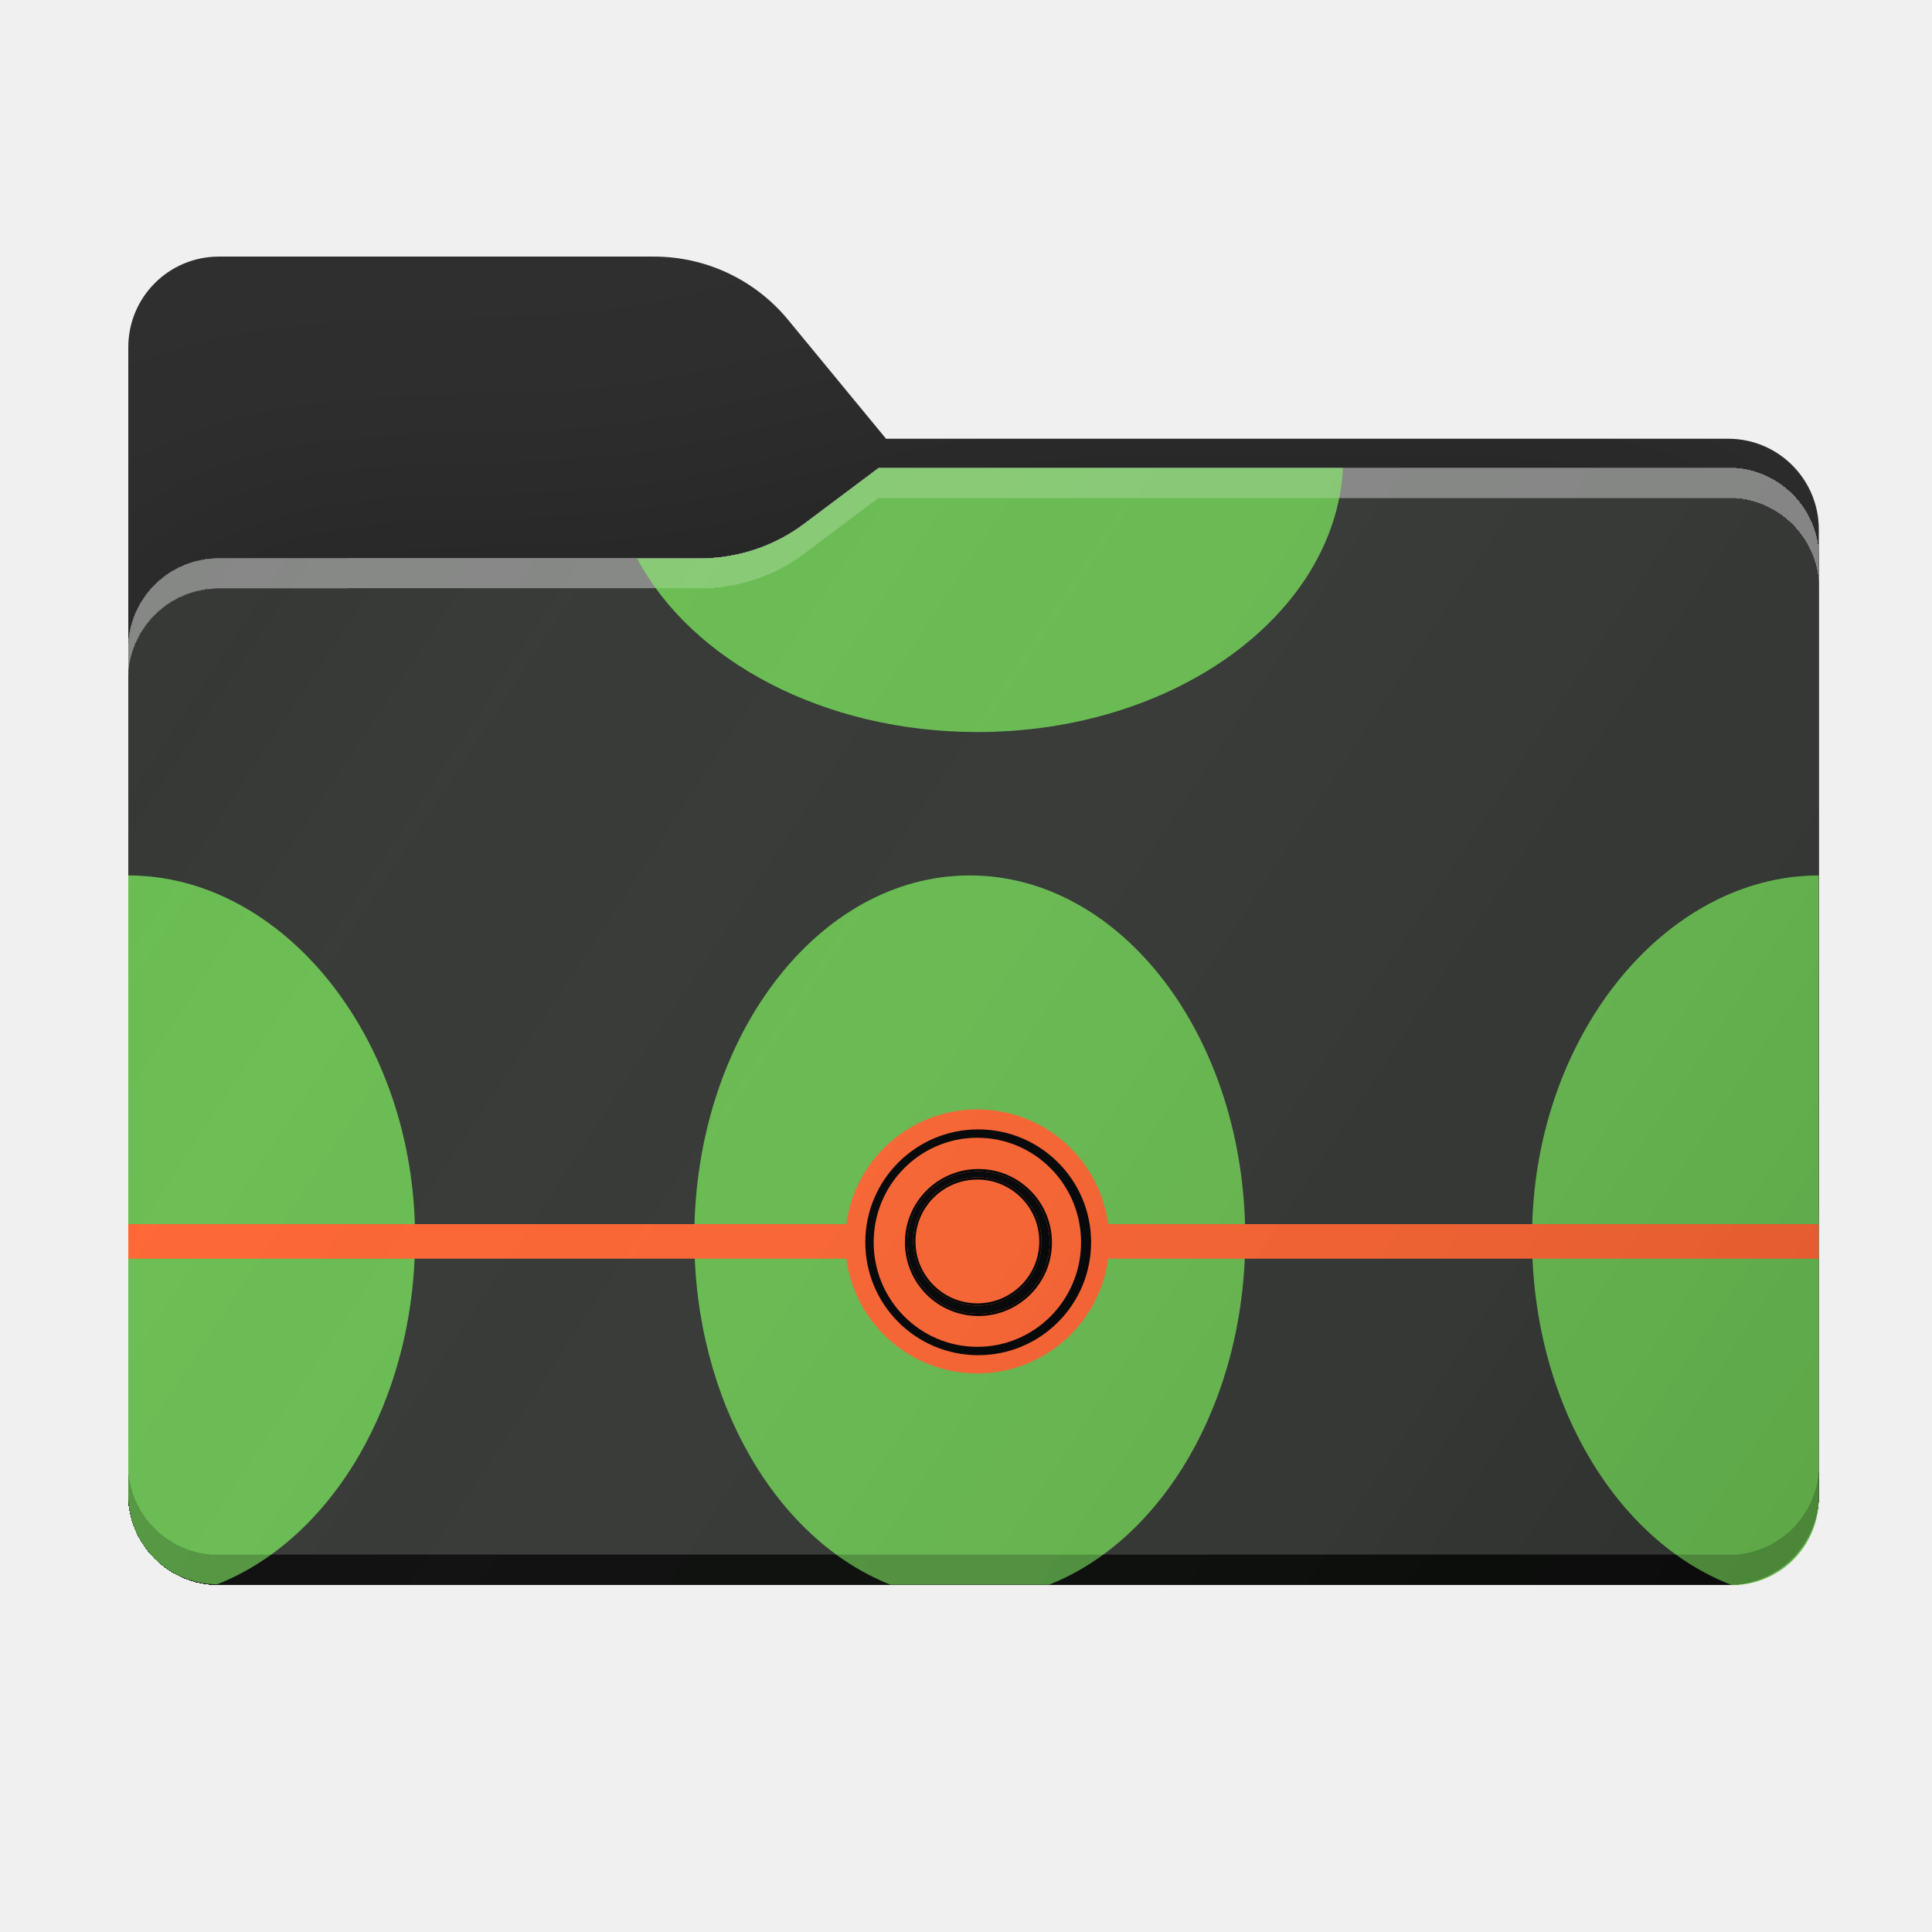
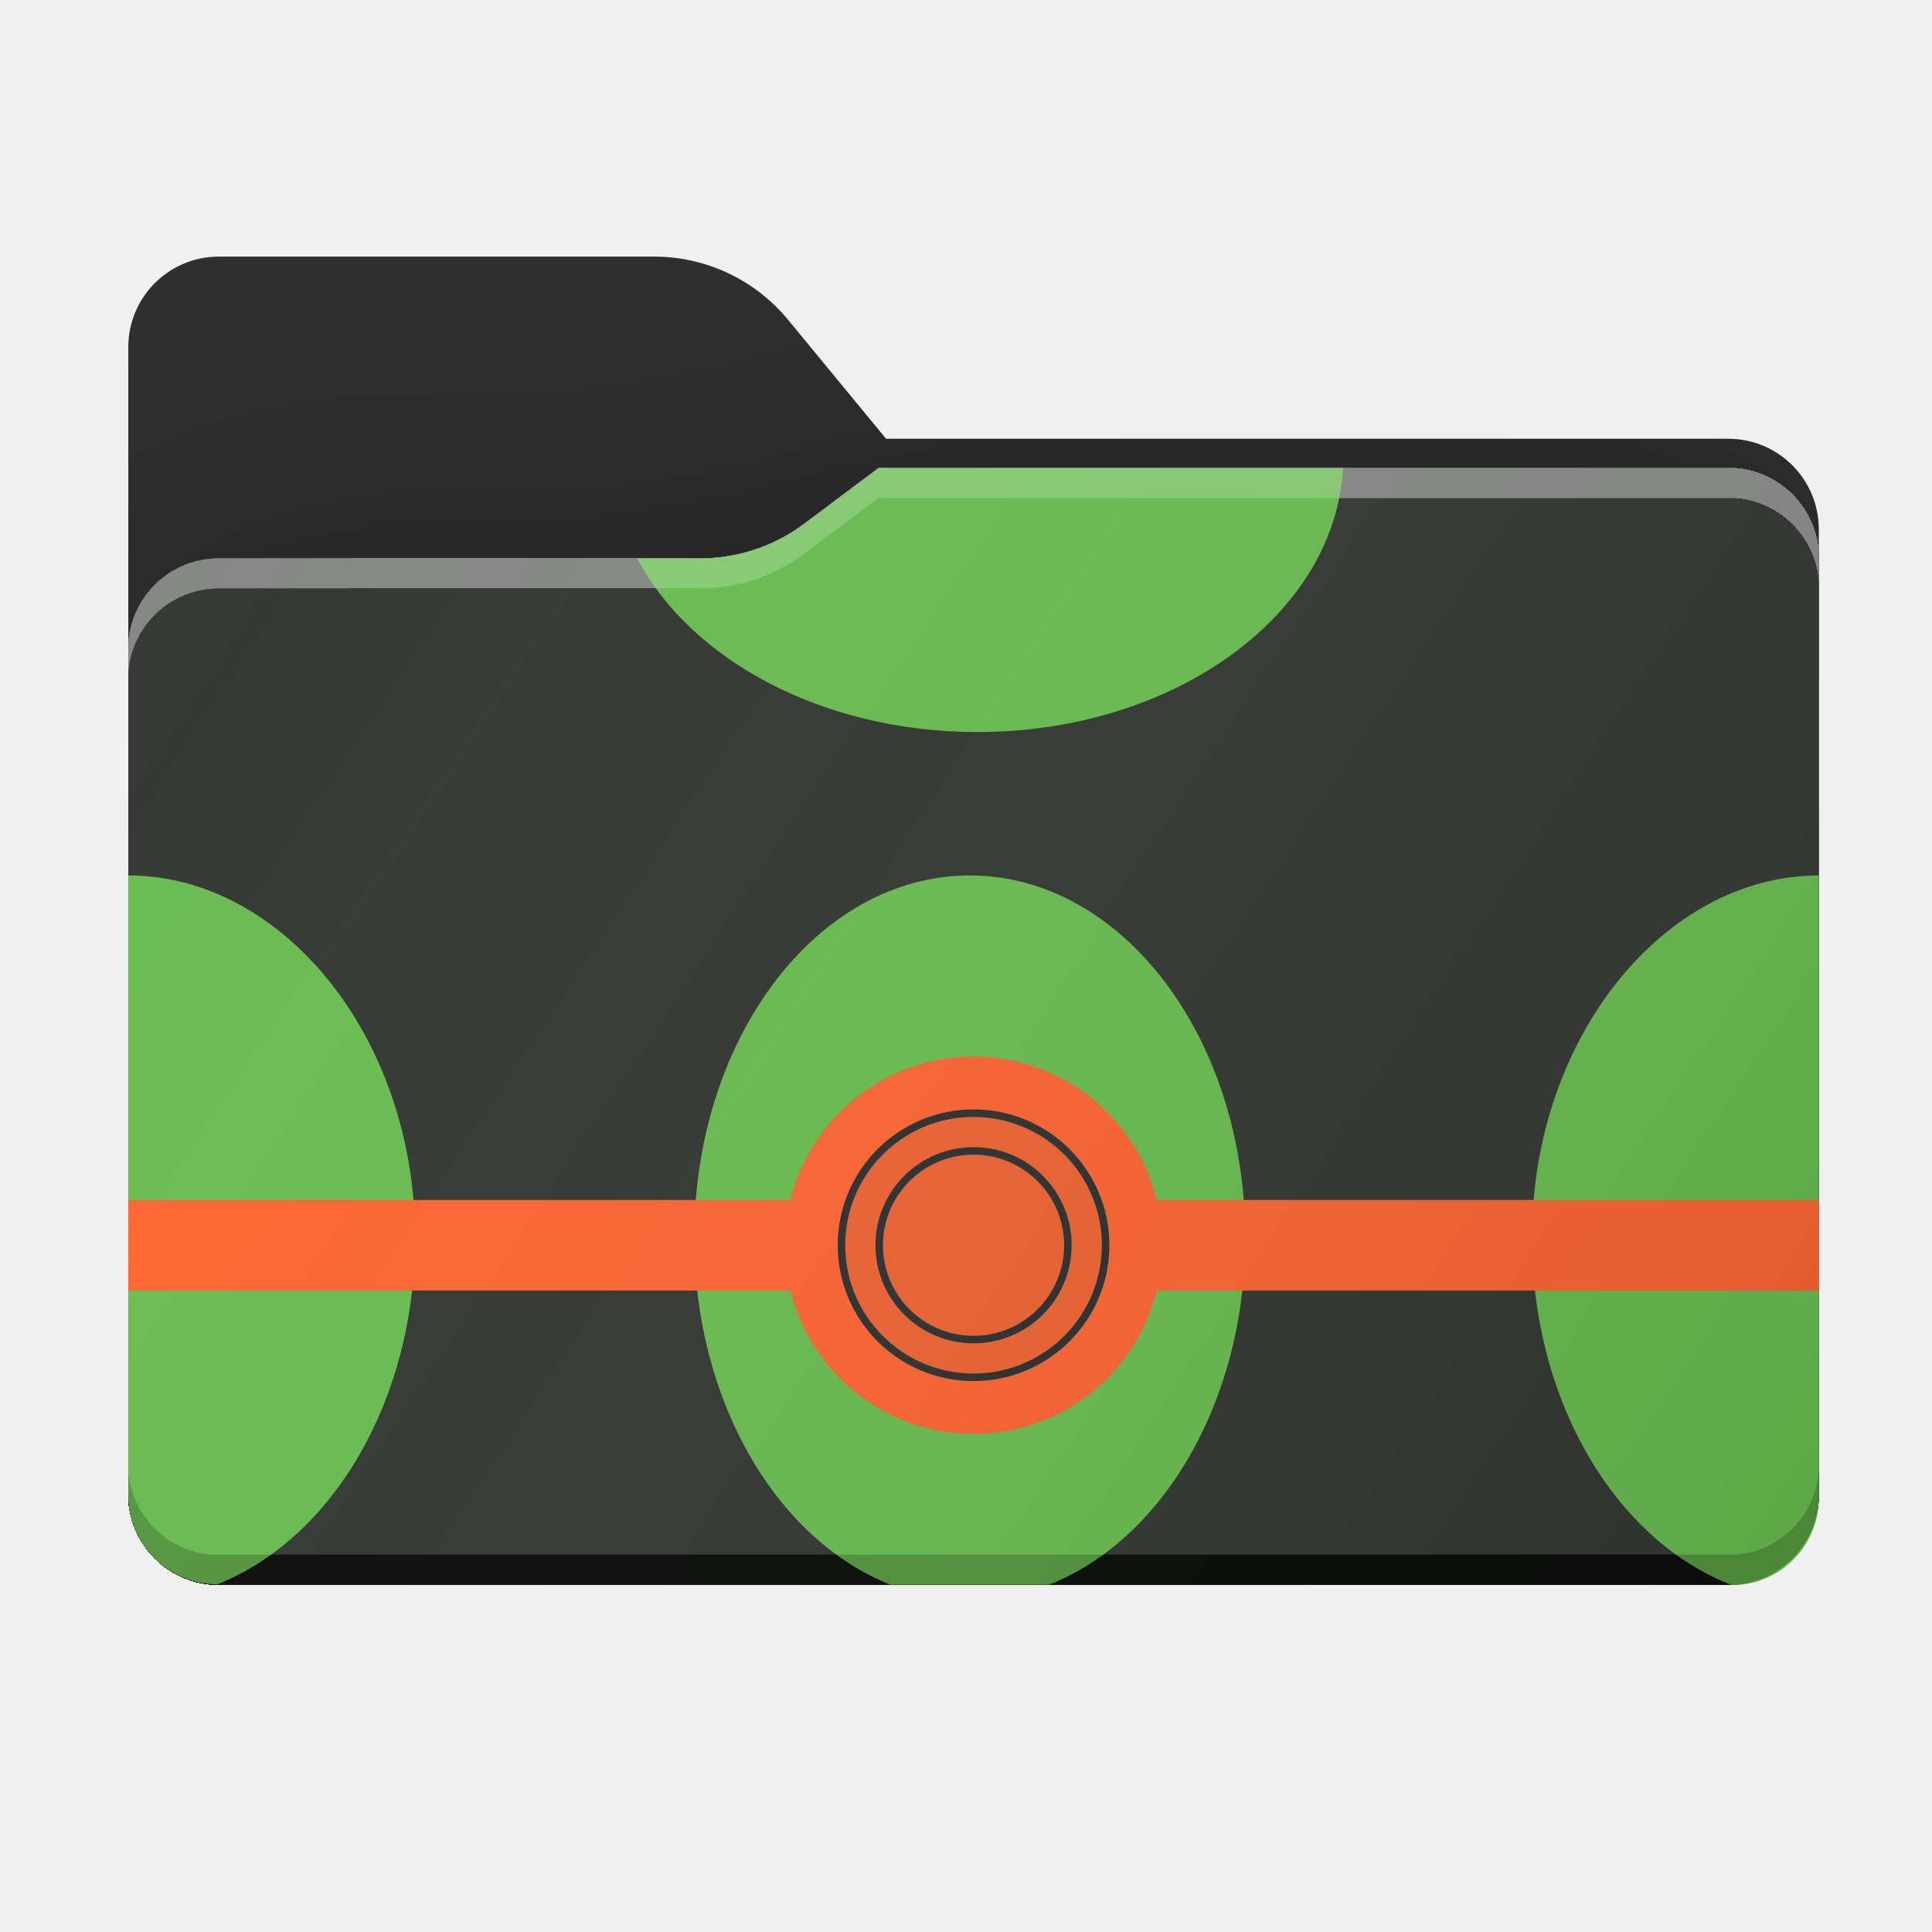
<svg xmlns="http://www.w3.org/2000/svg" width="256" height="256" viewBox="0 0 256 256" fill="none">
  <path fill-rule="evenodd" clip-rule="evenodd" d="M104.425 42.378C100.056 37.073 93.544 34 86.671 34H29C22.373 34 17 39.373 17 46V58.137V68.2V160C17 166.627 22.373 172 29 172H229C235.627 172 241 166.627 241 160V70.137C241 63.51 235.627 58.137 229 58.137H117.404L104.425 42.378Z" fill="#2E2F2E" />
-   <mask id="mask0_1054_26813" style="mask-type:alpha" maskUnits="userSpaceOnUse" x="17" y="34" width="224" height="138">
-     <path fill-rule="evenodd" clip-rule="evenodd" d="M104.425 42.378C100.056 37.073 93.544 34 86.671 34H29C22.373 34 17 39.373 17 46V58.137V68.2V160C17 166.627 22.373 172 29 172H229C235.627 172 241 166.627 241 160V70.137C241 63.51 235.627 58.137 229 58.137H117.404L104.425 42.378Z" fill="url(#paint0_linear_1054_26813)" />
+   <mask id="mask0_1942_32886" style="mask-type:alpha" maskUnits="userSpaceOnUse" x="17" y="34" width="224" height="138">
+     <path fill-rule="evenodd" clip-rule="evenodd" d="M104.425 42.378C100.056 37.073 93.544 34 86.671 34H29C22.373 34 17 39.373 17 46V58.137V68.2V160C17 166.627 22.373 172 29 172H229C235.627 172 241 166.627 241 160V70.137C241 63.51 235.627 58.137 229 58.137H117.404L104.425 42.378Z" fill="url(#paint0_linear_1942_32886)" />
  </mask>
-   <g mask="url(#mask0_1054_26813)">
-     <g style="mix-blend-mode:multiply" filter="url(#filter0_f_1054_26813)">
+   <g mask="url(#mask0_1942_32886)">
+     <g style="mix-blend-mode:multiply" filter="url(#filter0_f_1942_32886)">
      <path fill-rule="evenodd" clip-rule="evenodd" d="M92.789 74C97.764 74 102.605 72.387 106.586 69.402L116.459 62H229C235.627 62 241 67.373 241 74V108V160C241 166.627 235.627 172 229 172H29C22.373 172 17 166.627 17 160L17 108V86C17 79.373 22.373 74 29 74H87H92.789Z" fill="black" fill-opacity="0.3" />
    </g>
  </g>
-   <g filter="url(#filter1_ii_1054_26813)">
+   <g filter="url(#filter1_ii_1942_32886)">
    <path fill-rule="evenodd" clip-rule="evenodd" d="M92.789 74C97.764 74 102.605 72.387 106.586 69.402L116.459 62H229C235.627 62 241 67.373 241 74V108V198C241 204.627 235.627 210 229 210H29C22.373 210 17 204.627 17 198L17 108V86C17 79.373 22.373 74 29 74H87H92.789Z" fill="#343734" />
  </g>
  <path d="M128.5 116C108.342 116 92 137.49 92 164C92 185.71 102.96 204.053 118 209.984H139C154.04 204.053 165 185.71 165 164C165 137.49 148.658 116 128.5 116Z" fill="#69BD51" />
  <path d="M241 116C220.565 116 203 137.49 203 164C203 185.778 214.18 204.169 229.5 210.04C235.851 210.04 241 204.891 241 198.54V116Z" fill="#69BD51" />
  <path d="M55 164C55 137.49 37.434 116 17 116V198.148C17 204.655 22.275 209.93 28.782 209.93C43.958 203.942 55 185.644 55 164Z" fill="#69BD51" />
-   <path fill-rule="evenodd" clip-rule="evenodd" d="M129.491 181.984C138.374 181.984 145.71 175.362 146.833 166.784H241V162.2H146.833C145.711 153.623 138.374 147 129.491 147C120.608 147 113.271 153.623 112.149 162.2H17V166.784H112.149C113.271 175.362 120.608 181.984 129.491 181.984Z" fill="#FE6532" />
-   <path fill-rule="evenodd" clip-rule="evenodd" d="M129.617 179.57C137.879 179.57 144.577 172.873 144.577 164.61C144.577 156.348 137.879 149.65 129.617 149.65C121.355 149.65 114.657 156.348 114.657 164.61C114.657 172.873 121.355 179.57 129.617 179.57ZM129.506 178.462C137.095 178.462 143.247 172.261 143.247 164.61C143.247 156.96 137.095 150.759 129.506 150.759C121.917 150.759 115.765 156.96 115.765 164.61C115.765 172.261 121.917 178.462 129.506 178.462Z" fill="#010204" />
-   <mask id="path-10-outside-1_1054_26813" maskUnits="userSpaceOnUse" x="119.207" y="154.2" width="21" height="21" fill="black">
-     <rect fill="white" x="119.207" y="154.2" width="21" height="21" />
-     <path fill-rule="evenodd" clip-rule="evenodd" d="M129.647 174.08C134.861 174.08 139.087 169.854 139.087 164.64C139.087 159.427 134.861 155.2 129.647 155.2C124.434 155.2 120.207 159.427 120.207 164.64C120.207 169.854 124.434 174.08 129.647 174.08ZM129.507 173C134.202 173 138.007 169.195 138.007 164.5C138.007 159.806 134.202 156 129.507 156C124.813 156 121.007 159.806 121.007 164.5C121.007 169.195 124.813 173 129.507 173Z" />
-   </mask>
-   <path fill-rule="evenodd" clip-rule="evenodd" d="M129.647 174.08C134.861 174.08 139.087 169.854 139.087 164.64C139.087 159.427 134.861 155.2 129.647 155.2C124.434 155.2 120.207 159.427 120.207 164.64C120.207 169.854 124.434 174.08 129.647 174.08ZM129.507 173C134.202 173 138.007 169.195 138.007 164.5C138.007 159.806 134.202 156 129.507 156C124.813 156 121.007 159.806 121.007 164.5C121.007 169.195 124.813 173 129.507 173Z" fill="#010204" />
-   <path d="M138.787 164.64C138.787 169.688 134.695 173.78 129.647 173.78V174.38C135.026 174.38 139.387 170.019 139.387 164.64H138.787ZM129.647 155.5C134.695 155.5 138.787 159.592 138.787 164.64H139.387C139.387 159.261 135.026 154.9 129.647 154.9V155.5ZM120.507 164.64C120.507 159.592 124.599 155.5 129.647 155.5V154.9C124.268 154.9 119.907 159.261 119.907 164.64H120.507ZM129.647 173.78C124.599 173.78 120.507 169.688 120.507 164.64H119.907C119.907 170.019 124.268 174.38 129.647 174.38V173.78ZM137.707 164.5C137.707 169.029 134.036 172.7 129.507 172.7V173.3C134.367 173.3 138.307 169.36 138.307 164.5H137.707ZM129.507 156.3C134.036 156.3 137.707 159.972 137.707 164.5H138.307C138.307 159.64 134.367 155.7 129.507 155.7V156.3ZM121.307 164.5C121.307 159.972 124.978 156.3 129.507 156.3V155.7C124.647 155.7 120.707 159.64 120.707 164.5H121.307ZM129.507 172.7C124.978 172.7 121.307 169.029 121.307 164.5H120.707C120.707 169.36 124.647 173.3 129.507 173.3V172.7Z" fill="black" mask="url(#path-10-outside-1_1054_26813)" />
+   <path fill-rule="evenodd" clip-rule="evenodd" d="M153.275 171C150.588 181.908 140.738 190 129 190C117.262 190 107.412 181.908 104.725 171H17V159H104.725C107.412 148.092 117.262 140 129 140C140.738 140 150.588 148.092 153.275 159H241V171H153.275ZM129 183C138.941 183 147 174.941 147 165C147 155.059 138.941 147 129 147C119.059 147 111 155.059 111 165C111 174.941 119.059 183 129 183Z" fill="#FE6532" />
+   <path fill-rule="evenodd" clip-rule="evenodd" d="M146 165C146 174.389 138.389 182 129 182C119.611 182 112 174.389 112 165C112 155.611 119.611 148 129 148C138.389 148 146 155.611 146 165ZM142 165C142 172.18 136.18 178 129 178C121.82 178 116 172.18 116 165C116 157.82 121.82 152 129 152C136.18 152 142 157.82 142 165Z" fill="#EF6334" />
+   <path d="M129 177C135.627 177 141 171.627 141 165C141 158.373 135.627 153 129 153C122.373 153 117 158.373 117 165C117 171.627 122.373 177 129 177Z" fill="#EF6334" />
+   <path fill-rule="evenodd" clip-rule="evenodd" d="M129 178C136.18 178 142 172.18 142 165C142 157.82 136.18 152 129 152C121.82 152 116 157.82 116 165C116 172.18 121.82 178 129 178ZM141 165C141 171.627 135.627 177 129 177C122.373 177 117 171.627 117 165C117 158.373 122.373 153 129 153C135.627 153 141 158.373 141 165Z" fill="#303030" />
+   <path fill-rule="evenodd" clip-rule="evenodd" d="M147 165C147 174.941 138.941 183 129 183C119.059 183 111 174.941 111 165C111 155.059 119.059 147 129 147C138.941 147 147 155.059 147 165ZM129 182C138.389 182 146 174.389 146 165C146 155.611 138.389 148 129 148C119.611 148 112 155.611 112 165C112 174.389 119.611 182 129 182Z" fill="#303030" />
  <path fill-rule="evenodd" clip-rule="evenodd" d="M116.459 62L106.586 69.402C102.605 72.387 97.764 74 92.789 74H84.425C91.558 87.476 109.051 97 129.5 97C155.618 97 176.914 81.463 177.96 62H116.459Z" fill="#69BD51" />
  <g opacity="0.8">
-     <g filter="url(#filter2_ii_1054_26813)">
-       <path fill-rule="evenodd" clip-rule="evenodd" d="M92.789 74C97.764 74 102.605 72.387 106.586 69.402L116.459 62H229C235.627 62 241 67.373 241 74V108V198C241 204.627 235.627 210 229 210H29C22.373 210 17 204.627 17 198L17 108V86C17 79.373 22.373 74 29 74H87H92.789Z" fill="url(#paint1_linear_1054_26813)" fill-opacity="0.3" />
+     <g filter="url(#filter2_ii_1942_32886)">
+       <path fill-rule="evenodd" clip-rule="evenodd" d="M92.789 74C97.764 74 102.605 72.387 106.586 69.402L116.459 62H229C235.627 62 241 67.373 241 74V108V198C241 204.627 235.627 210 229 210H29C22.373 210 17 204.627 17 198L17 108V86C17 79.373 22.373 74 29 74H87H92.789Z" fill="url(#paint1_linear_1942_32886)" fill-opacity="0.3" />
    </g>
  </g>
  <defs>
-     <filter id="filter0_f_1054_26813" x="-20" y="25" width="298" height="184" filterUnits="userSpaceOnUse" color-interpolation-filters="sRGB">
+     <filter id="filter0_f_1942_32886" x="-20" y="25" width="298" height="184" filterUnits="userSpaceOnUse" color-interpolation-filters="sRGB">
      <feFlood flood-opacity="0" result="BackgroundImageFix" />
      <feBlend mode="normal" in="SourceGraphic" in2="BackgroundImageFix" result="shape" />
-       <feGaussianBlur stdDeviation="18.5" result="effect1_foregroundBlur_1054_26813" />
+       <feGaussianBlur stdDeviation="18.5" result="effect1_foregroundBlur_1942_32886" />
    </filter>
-     <filter id="filter1_ii_1054_26813" x="17" y="62" width="224" height="148" filterUnits="userSpaceOnUse" color-interpolation-filters="sRGB">
+     <filter id="filter1_ii_1942_32886" x="17" y="62" width="224" height="148" filterUnits="userSpaceOnUse" color-interpolation-filters="sRGB">
      <feFlood flood-opacity="0" result="BackgroundImageFix" />
      <feBlend mode="normal" in="SourceGraphic" in2="BackgroundImageFix" result="shape" />
      <feColorMatrix in="SourceAlpha" type="matrix" values="0 0 0 0 0 0 0 0 0 0 0 0 0 0 0 0 0 0 127 0" result="hardAlpha" />
      <feOffset dy="4" />
      <feComposite in2="hardAlpha" operator="arithmetic" k2="-1" k3="1" />
      <feColorMatrix type="matrix" values="0 0 0 0 1 0 0 0 0 1 0 0 0 0 1 0 0 0 0.25 0" />
-       <feBlend mode="normal" in2="shape" result="effect1_innerShadow_1054_26813" />
+       <feBlend mode="normal" in2="shape" result="effect1_innerShadow_1942_32886" />
      <feColorMatrix in="SourceAlpha" type="matrix" values="0 0 0 0 0 0 0 0 0 0 0 0 0 0 0 0 0 0 127 0" result="hardAlpha" />
      <feOffset dy="-4" />
      <feComposite in2="hardAlpha" operator="arithmetic" k2="-1" k3="1" />
      <feColorMatrix type="matrix" values="0 0 0 0 0 0 0 0 0 0 0 0 0 0 0 0 0 0 0.9 0" />
-       <feBlend mode="soft-light" in2="effect1_innerShadow_1054_26813" result="effect2_innerShadow_1054_26813" />
+       <feBlend mode="soft-light" in2="effect1_innerShadow_1942_32886" result="effect2_innerShadow_1942_32886" />
    </filter>
-     <filter id="filter2_ii_1054_26813" x="17" y="62" width="224" height="148" filterUnits="userSpaceOnUse" color-interpolation-filters="sRGB">
+     <filter id="filter2_ii_1942_32886" x="17" y="62" width="224" height="148" filterUnits="userSpaceOnUse" color-interpolation-filters="sRGB">
      <feFlood flood-opacity="0" result="BackgroundImageFix" />
      <feBlend mode="normal" in="SourceGraphic" in2="BackgroundImageFix" result="shape" />
      <feColorMatrix in="SourceAlpha" type="matrix" values="0 0 0 0 0 0 0 0 0 0 0 0 0 0 0 0 0 0 127 0" result="hardAlpha" />
      <feOffset dy="4" />
      <feComposite in2="hardAlpha" operator="arithmetic" k2="-1" k3="1" />
      <feColorMatrix type="matrix" values="0 0 0 0 1 0 0 0 0 1 0 0 0 0 1 0 0 0 0.25 0" />
-       <feBlend mode="normal" in2="shape" result="effect1_innerShadow_1054_26813" />
+       <feBlend mode="normal" in2="shape" result="effect1_innerShadow_1942_32886" />
      <feColorMatrix in="SourceAlpha" type="matrix" values="0 0 0 0 0 0 0 0 0 0 0 0 0 0 0 0 0 0 127 0" result="hardAlpha" />
      <feOffset dy="-4" />
      <feComposite in2="hardAlpha" operator="arithmetic" k2="-1" k3="1" />
      <feColorMatrix type="matrix" values="0 0 0 0 0 0 0 0 0 0 0 0 0 0 0 0 0 0 0.25 0" />
-       <feBlend mode="soft-light" in2="effect1_innerShadow_1054_26813" result="effect2_innerShadow_1054_26813" />
+       <feBlend mode="soft-light" in2="effect1_innerShadow_1942_32886" result="effect2_innerShadow_1942_32886" />
    </filter>
-     <linearGradient id="paint0_linear_1054_26813" x1="17" y1="34" x2="197.768" y2="215.142" gradientUnits="userSpaceOnUse">
+     <linearGradient id="paint0_linear_1942_32886" x1="17" y1="34" x2="197.768" y2="215.142" gradientUnits="userSpaceOnUse">
      <stop stop-color="#05815D" />
      <stop offset="1" stop-color="#0C575F" />
    </linearGradient>
-     <linearGradient id="paint1_linear_1054_26813" x1="17" y1="62" x2="241" y2="210" gradientUnits="userSpaceOnUse">
+     <linearGradient id="paint1_linear_1942_32886" x1="17" y1="62" x2="241" y2="210" gradientUnits="userSpaceOnUse">
      <stop stop-color="white" stop-opacity="0" />
      <stop offset="1" stop-opacity="0.51" />
    </linearGradient>
  </defs>
</svg>
